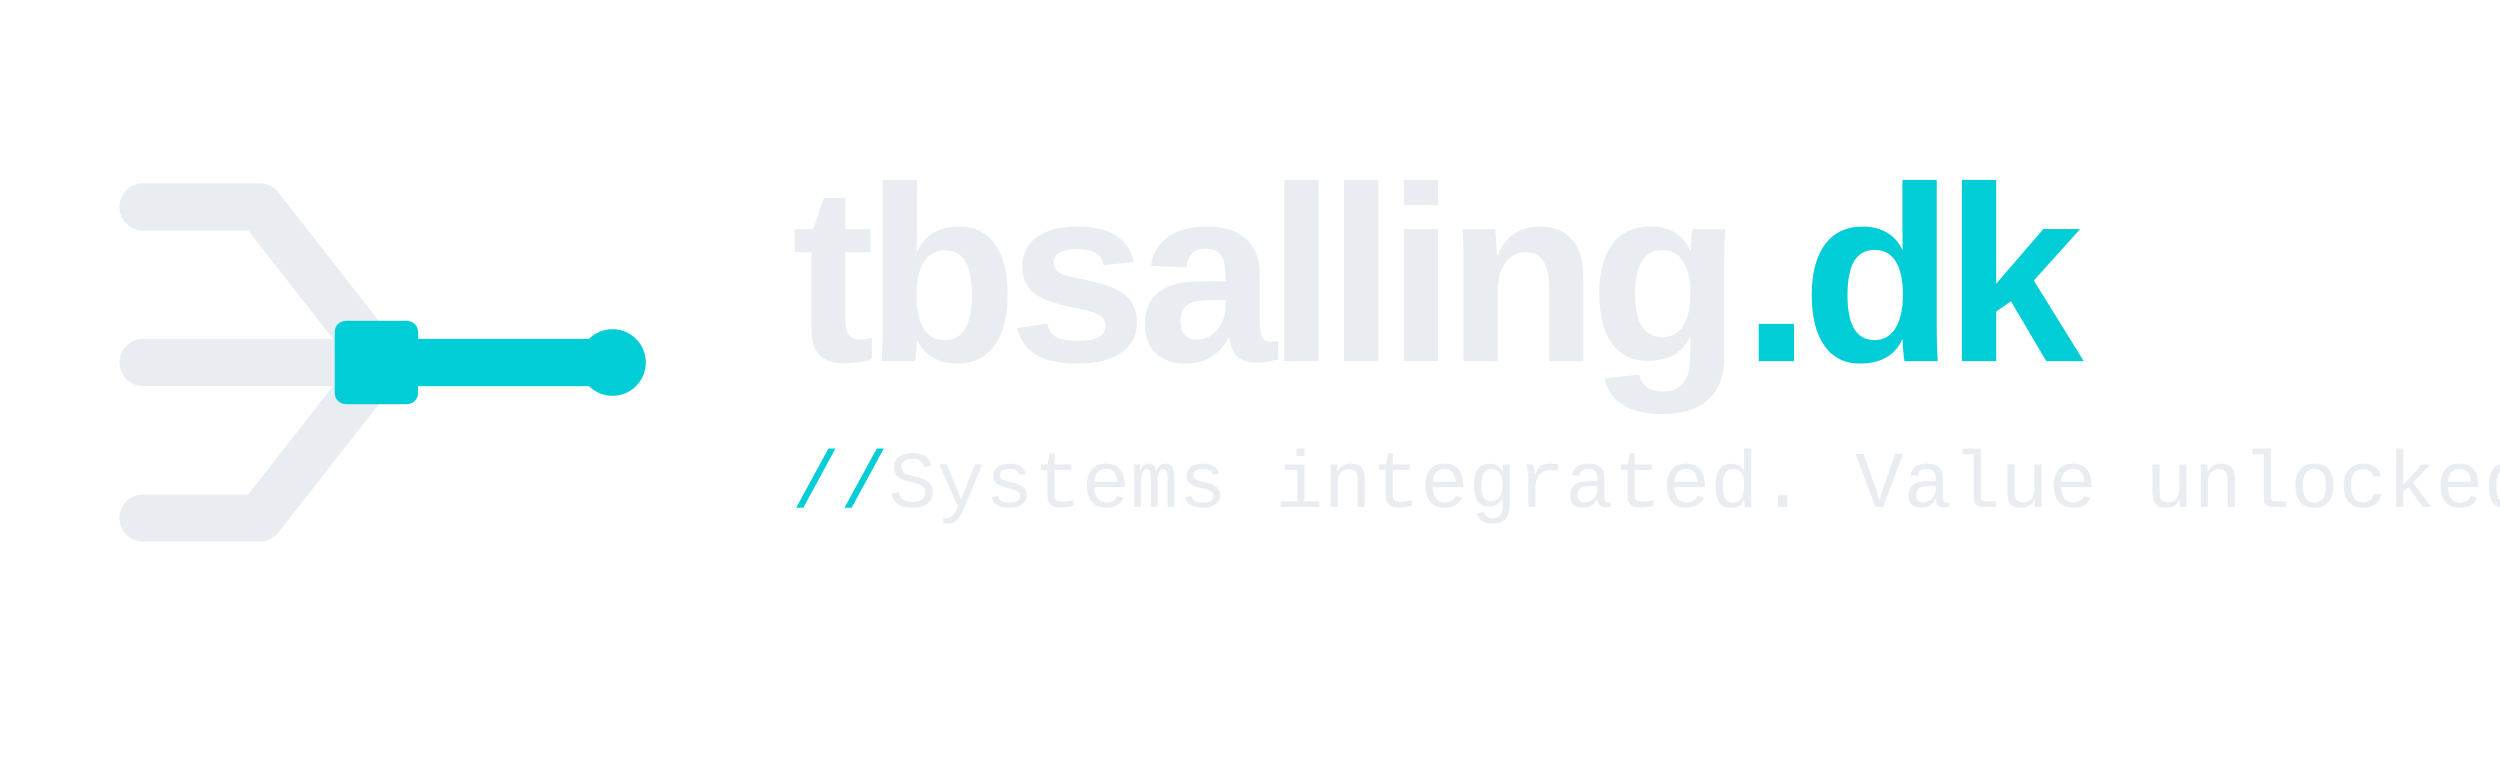
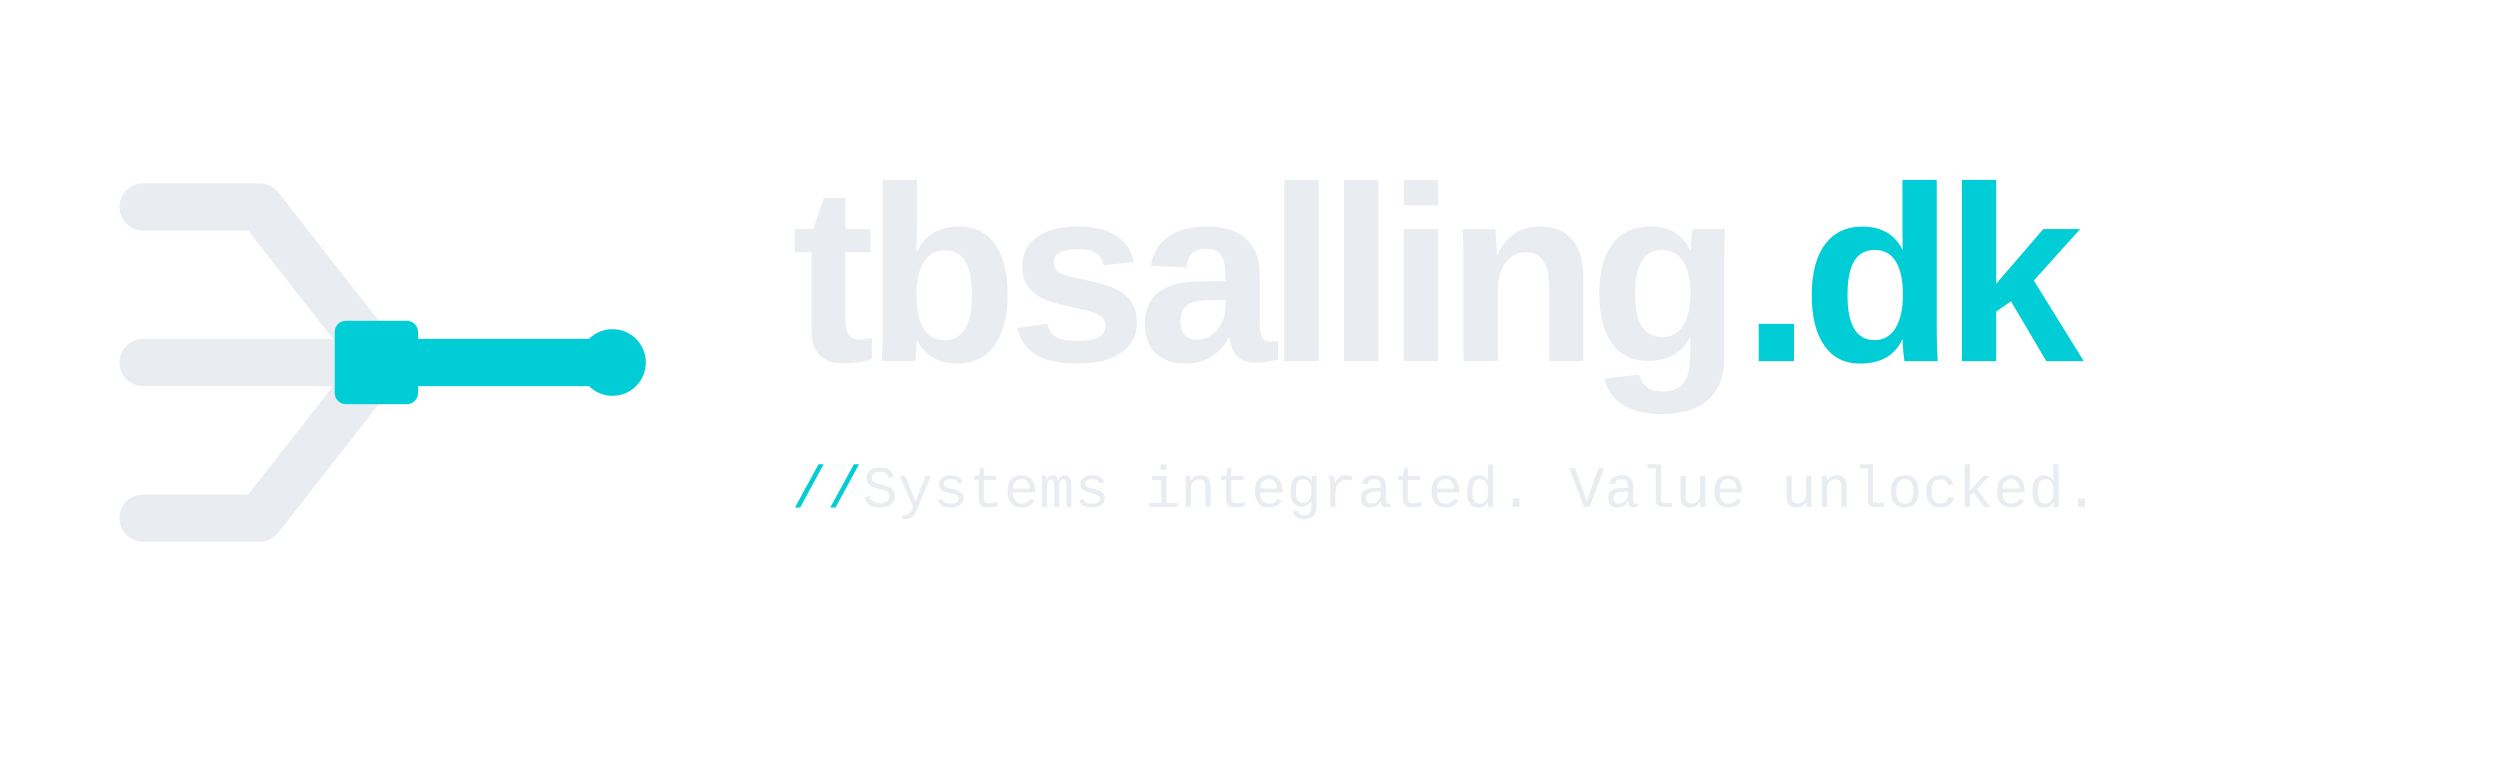
<svg xmlns="http://www.w3.org/2000/svg" viewBox="0 0 1800 560">
  <defs>
    <style>.sans{font-family:"Space Grotesk",Arial,sans-serif}.mono{font-family:"JetBrains Mono","Courier New",monospace}</style>
  </defs>
  <g transform="translate(15 5)">
    <g fill="none" stroke-linecap="round" stroke-linejoin="round">
      <path d="M88 144h84l72 92M88 256h156M88 368h84l72-92" stroke="#E9EDF2" stroke-width="34" />
      <rect x="226" y="226" width="60" height="60" rx="8" fill="#00CDD5" stroke="none" />
      <path d="M286 256h138" stroke="#00CDD5" stroke-width="34" />
      <circle cx="426" cy="256" r="24" fill="#00CDD5" stroke="none" />
    </g>
  </g>
-   <text x="570" y="260" class="sans" font-size="180" font-weight="700" letter-spacing="-7" textLength="1040" lengthAdjust="spacingAndGlyphs" fill="#E9EDF2">tbsalling<tspan fill="#00CDD5">.dk</tspan>
+   <text x="570" y="260" class="sans" font-size="180" font-weight="700" letter-spacing="-7" fill="#E9EDF2">tbsalling<tspan fill="#00CDD5">.dk</tspan>
  </text>
-   <text x="570" y="365" class="mono" font-size="58" font-weight="400" textLength="1040" lengthAdjust="spacingAndGlyphs" fill="#E9EDF2">
+   <text x="570" y="365" class="mono" font-size="42.4" font-weight="400" fill="#E9EDF2">
    <tspan fill="#00CDD5">// </tspan>Systems integrated. Value unlocked.</text>
</svg>
